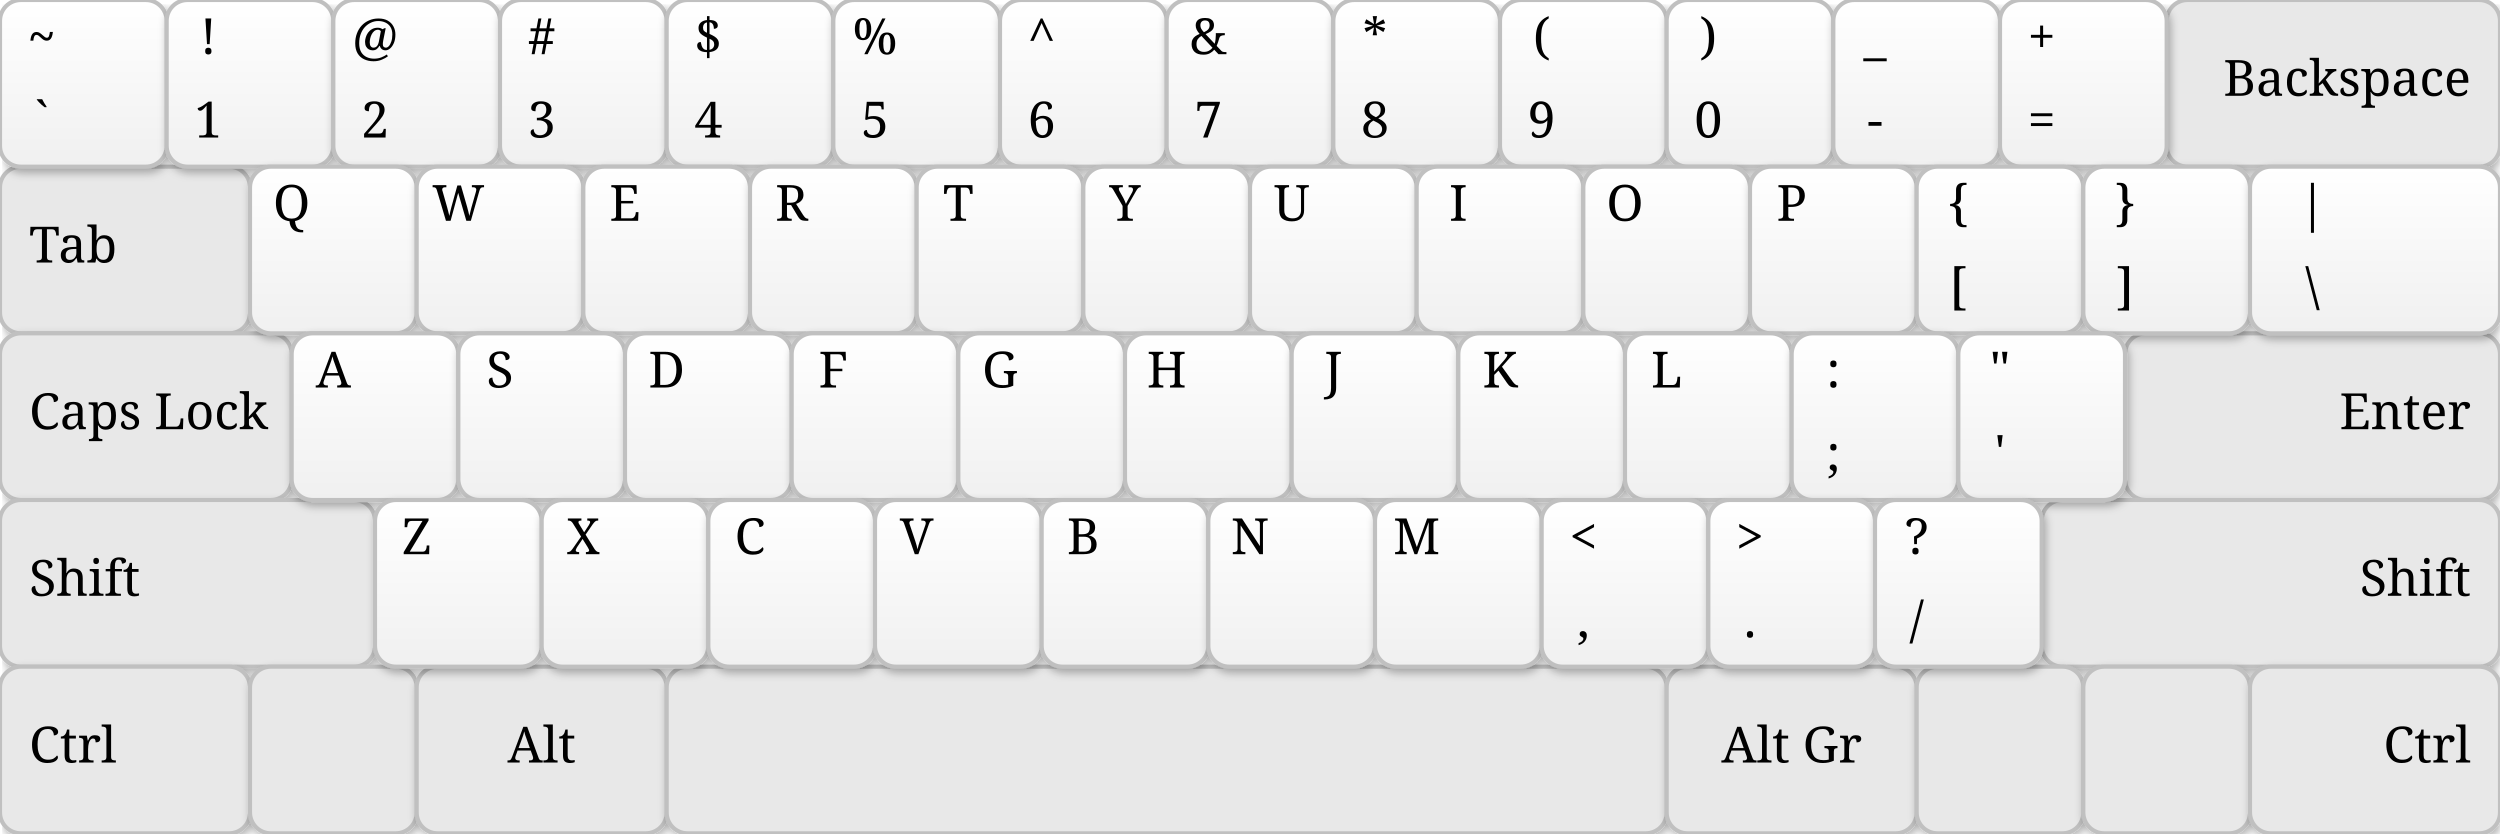
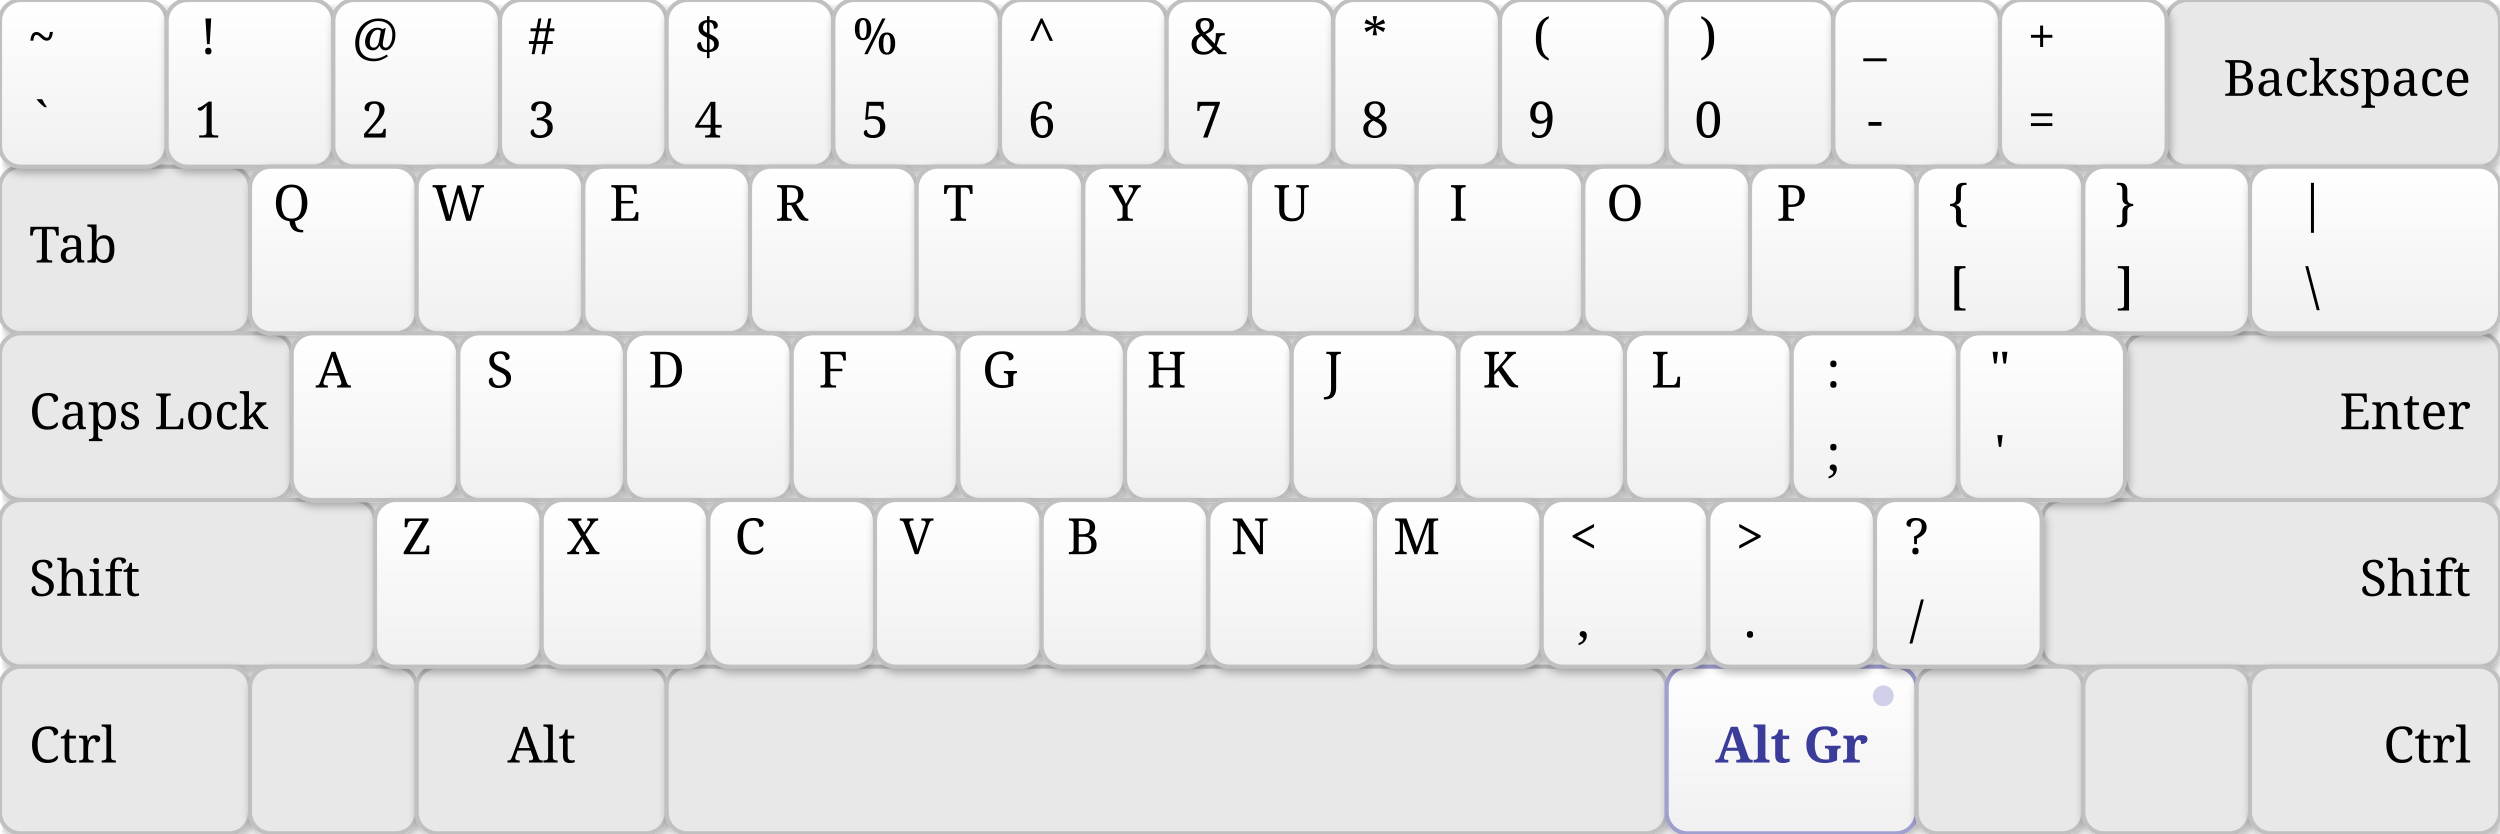
<svg xmlns="http://www.w3.org/2000/svg" id="qwerty-layout" class="interactive-mode" version="1.1" viewBox="0 0 600 200" width="900px" height="300px">
  <defs>
    <filter id="key-shadow" x="-0.5" y="-0.5" width="2" height="2">
      <feDropShadow dx="0.5" dy="1" stdDeviation="1" flood-opacity="0.3" />
    </filter>
    <linearGradient id="key-gradient" x1="0%" y1="0%" x2="0%" y2="100%">
      <stop offset="0%" stop-color="#ffffff" />
      <stop offset="100%" stop-color="#f0f0f0" />
    </linearGradient>
    <linearGradient id="alt-gr-gradient" x1="0%" y1="0%" x2="0%" y2="100%">
      <stop offset="0%" stop-color="#e8f4ff" />
      <stop offset="100%" stop-color="#d0e8ff" />
    </linearGradient>
    <linearGradient id="active-key-gradient" x1="0%" y1="0%" x2="0%" y2="100%">
      <stop offset="0%" stop-color="#fffff0" />
      <stop offset="100%" stop-color="#ffffc0" />
    </linearGradient>
    <linearGradient id="hover-key-gradient" x1="0%" y1="0%" x2="0%" y2="100%">
      <stop offset="0%" stop-color="#f0fff0" />
      <stop offset="100%" stop-color="#d0ffd0" />
    </linearGradient>
  </defs>
  <style>
    svg#qwerty-layout {
      display: block;
      width: 100%;
      height: auto;
    }

    svg.interactive-mode#qwerty-layout rect {
      filter: url(#key-shadow);
      stroke: #c0c0c0;
    }

    svg.interactive-mode#qwerty-layout g#other-keys&gt;rect {
      fill: #e8e8e8;
    }

    svg.interactive-mode#qwerty-layout g#editable-keys&gt;rect {
      cursor: pointer;
      transition: fill 300ms;
      fill: url(#key-gradient);
    }

    svg.interactive-mode#qwerty-layout g#editable-keys&gt;rect:hover {
      fill: url(#hover-key-gradient);
      stroke: #a0d0a0;
    }

    svg.interactive-mode#qwerty-layout g#editable-keys&gt;rect.active {
      fill: url(#active-key-gradient);
      stroke: #d0d080;
    }

    svg.interactive-mode#qwerty-layout text {
      pointer-events: none;
    }

    svg#qwerty-layout .joiner {
      fill: #002fa7;
    }

-     svg.interactive-mode#qwerty-layout #alt-gr-key {
+     /* The AltGr key toggles AltGr mode. Selectors include #other-keys so they
+        outrank the grey fill above that marks the other, inert modifier keys. */
+     svg.interactive-mode#qwerty-layout g#other-keys&gt;rect#alt-gr-key {
      cursor: pointer;
+       transition: fill 300ms;
      fill: url(#key-gradient);
-     }
- 
-     svg.alt-gr-mode#qwerty-layout #alt-gr-key,
-     svg.interactive-mode#qwerty-layout #alt-gr-key:hover {
+       stroke: #a0a0d0;
+     }
+ 
+     svg.interactive-mode#qwerty-layout g#other-keys&gt;rect#alt-gr-key:hover {
      fill: url(#alt-gr-gradient);
-       stroke: #a0a0d0;
+       stroke: #7c7cc0;
+     }
+ 
+     svg.alt-gr-mode#qwerty-layout g#other-keys&gt;rect#alt-gr-key {
+       fill: url(#alt-gr-gradient);
+       stroke: #6060b0;
+       stroke-width: 1.5;
+     }
+ 
+     svg.interactive-mode#qwerty-layout #alt-gr-label {
+       fill: #3b3b9a;
+       font-weight: 600;
+     }
+ 
+     /* Indicator light that is lit while AltGr mode is on */
+     svg#qwerty-layout #alt-gr-led {
+       pointer-events: none;
+       fill: #d0d0e8;
+       stroke: none;
+     }
+ 
+     svg.alt-gr-mode#qwerty-layout #alt-gr-led {
+       fill: #4f46e5;
    }
  </style>
  <g stroke="#000000">
    <g id="other-keys" fill="#cfd8dc">
      <rect width="80" height="40" x="520" y="0" rx="5" />
      <rect width="60" height="40" x="0" y="40" rx="5" />
      <rect width="70" height="40" x="0" y="80" rx="5" />
      <rect width="90" height="40" x="510" y="80" rx="5" />
      <rect width="90" height="40" x="0" y="120" rx="5" />
      <rect width="110" height="40" x="490" y="120" rx="5" />
      <rect width="60" height="40" x="0" y="160" rx="5" />
      <rect width="40" height="40" x="60" y="160" rx="5" />
      <rect width="60" height="40" x="100" y="160" rx="5" />
      <rect width="240" height="40" x="160" y="160" rx="5" />
-       <rect width="60" height="40" x="400" y="160" id="alt-gr-key" rx="5" />
+       <rect width="60" height="40" x="400" y="160" id="alt-gr-key" rx="5">
+         </rect>
      <rect width="40" height="40" x="460" y="160" rx="5" />
      <rect width="40" height="40" x="500" y="160" rx="5" />
      <rect width="60" height="40" x="540" y="160" rx="5" />
    </g>
    <g id="editable-keys" fill="#eceff1">
      <rect width="40" height="40" x="0" y="0" data-keys="Grave Tilde" rx="5" />
      <rect width="40" height="40" x="40" y="0" data-keys="1 Exclaim" rx="5" />
      <rect width="40" height="40" x="80" y="0" data-keys="2 At" rx="5" />
      <rect width="40" height="40" x="120" y="0" data-keys="3 Hash" rx="5" />
      <rect width="40" height="40" x="160" y="0" data-keys="4 Dollar" rx="5" />
      <rect width="40" height="40" x="200" y="0" data-keys="5 Percent" rx="5" />
      <rect width="40" height="40" x="240" y="0" data-keys="6 Circum" rx="5" />
      <rect width="40" height="40" x="280" y="0" data-keys="7 Ampersand" rx="5" />
      <rect width="40" height="40" x="320" y="0" data-keys="8 Asterisk" rx="5" />
      <rect width="40" height="40" x="360" y="0" data-keys="9 ParenLeft" rx="5" />
      <rect width="40" height="40" x="400" y="0" data-keys="0 ParenRight" rx="5" />
      <rect width="40" height="40" x="440" y="0" data-keys="Minus UnderScore" rx="5" />
      <rect width="40" height="40" x="480" y="0" data-keys="Equals Plus" rx="5" />
      <rect width="40" height="40" x="60" y="40" data-keys="q Q" rx="5" />
      <rect width="40" height="40" x="100" y="40" data-keys="w W" rx="5" />
      <rect width="40" height="40" x="140" y="40" data-keys="e E" rx="5" />
      <rect width="40" height="40" x="180" y="40" data-keys="r R" rx="5" />
      <rect width="40" height="40" x="220" y="40" data-keys="t T" rx="5" />
      <rect width="40" height="40" x="260" y="40" data-keys="y Y" rx="5" />
      <rect width="40" height="40" x="300" y="40" data-keys="u U" rx="5" />
      <rect width="40" height="40" x="340" y="40" data-keys="i I" rx="5" />
      <rect width="40" height="40" x="380" y="40" data-keys="o O" rx="5" />
      <rect width="40" height="40" x="420" y="40" data-keys="p P" rx="5" />
      <rect width="40" height="40" x="460" y="40" data-keys="BracketLeft BraceLeft" rx="5" />
      <rect width="40" height="40" x="500" y="40" data-keys="BracketRight BraceRight" rx="5" />
      <rect width="60" height="40" x="540" y="40" data-keys="BackSlash Bar" rx="5" />
      <rect width="40" height="40" x="70" y="80" data-keys="a A" rx="5" />
      <rect width="40" height="40" x="110" y="80" data-keys="s S" rx="5" />
      <rect width="40" height="40" x="150" y="80" data-keys="d D" rx="5" />
      <rect width="40" height="40" x="190" y="80" data-keys="f F" rx="5" />
      <rect width="40" height="40" x="230" y="80" data-keys="g G" rx="5" />
      <rect width="40" height="40" x="270" y="80" data-keys="h H" rx="5" />
      <rect width="40" height="40" x="310" y="80" data-keys="j J" rx="5" />
      <rect width="40" height="40" x="350" y="80" data-keys="k K" rx="5" />
      <rect width="40" height="40" x="390" y="80" data-keys="l L" rx="5" />
      <rect width="40" height="40" x="430" y="80" data-keys="Semicolon Colon" rx="5" />
      <rect width="40" height="40" x="470" y="80" data-keys="Apostrophe Quote" rx="5" />
      <rect width="40" height="40" x="90" y="120" data-keys="z Z" rx="5" />
      <rect width="40" height="40" x="130" y="120" data-keys="x X" rx="5" />
      <rect width="40" height="40" x="170" y="120" data-keys="c C" rx="5" />
      <rect width="40" height="40" x="210" y="120" data-keys="v V" rx="5" />
      <rect width="40" height="40" x="250" y="120" data-keys="b B" rx="5" />
      <rect width="40" height="40" x="290" y="120" data-keys="n N" rx="5" />
      <rect width="40" height="40" x="330" y="120" data-keys="m M" rx="5" />
      <rect width="40" height="40" x="370" y="120" data-keys="Comma Less" rx="5" />
      <rect width="40" height="40" x="410" y="120" data-keys="Period Greater" rx="5" />
      <rect width="40" height="40" x="450" y="120" data-keys="Slash Question" rx="5" />
    </g>
  </g>
  <g text-anchor="middle" font-size="12" font-family="Kalpurush, serif">
    <g>
      <text dy="0.25em" x="10" y="30">`</text>
      <text dy="0.25em" x="10" y="10">~</text>
      <text dy="0.25em" x="50" y="30">1</text>
      <text dy="0.25em" x="50" y="10">!</text>
      <text dy="0.25em" x="90" y="30">2</text>
      <text dy="0.25em" x="90" y="10">@</text>
      <text dy="0.25em" x="130" y="30">3</text>
      <text dy="0.25em" x="130" y="10">#</text>
      <text dy="0.25em" x="170" y="30">4</text>
      <text dy="0.25em" x="170" y="10">$</text>
      <text dy="0.25em" x="210" y="30">5</text>
      <text dy="0.25em" x="210" y="10">%</text>
      <text dy="0.25em" x="250" y="30">6</text>
      <text dy="0.25em" x="250" y="10">^</text>
      <text dy="0.25em" x="290" y="30">7</text>
      <text dy="0.25em" x="290" y="10">&amp;</text>
      <text dy="0.25em" x="330" y="30">8</text>
      <text dy="0.25em" x="330" y="10">*</text>
      <text dy="0.25em" x="370" y="30">9</text>
      <text dy="0.25em" x="370" y="10">(</text>
      <text dy="0.25em" x="410" y="30">0</text>
      <text dy="0.25em" x="410" y="10">)</text>
      <text dy="0.25em" x="450" y="30">-</text>
      <text dy="0.25em" x="450" y="10">_</text>
      <text dy="0.25em" x="490" y="30">=</text>
      <text dy="0.25em" x="490" y="10">+</text>
      <text dy="0.25em" x="70" y="50">Q</text>
      <text dy="0.25em" x="110" y="50">W</text>
      <text dy="0.25em" x="150" y="50">E</text>
      <text dy="0.25em" x="190" y="50">R</text>
      <text dy="0.25em" x="230" y="50">T</text>
      <text dy="0.25em" x="270" y="50">Y</text>
      <text dy="0.25em" x="310" y="50">U</text>
      <text dy="0.25em" x="350" y="50">I</text>
      <text dy="0.25em" x="390" y="50">O</text>
      <text dy="0.25em" x="430" y="50">P</text>
      <text dy="0.25em" x="470" y="70">[</text>
      <text dy="0.25em" x="470" y="50">{</text>
      <text dy="0.25em" x="510" y="70">]</text>
      <text dy="0.25em" x="510" y="50">}</text>
      <text dy="0.25em" x="555" y="70">\</text>
      <text dy="0.25em" x="555" y="50">|</text>
      <text dy="0.25em" x="80" y="90">A</text>
      <text dy="0.25em" x="120" y="90">S</text>
      <text dy="0.25em" x="160" y="90">D</text>
      <text dy="0.25em" x="200" y="90">F</text>
      <text dy="0.25em" x="240" y="90">G</text>
      <text dy="0.25em" x="280" y="90">H</text>
      <text dy="0.25em" x="320" y="90">J</text>
      <text dy="0.25em" x="360" y="90">K</text>
      <text dy="0.25em" x="400" y="90">L</text>
      <text dy="0.25em" x="440" y="110">;</text>
      <text dy="0.25em" x="440" y="90">:</text>
      <text dy="0.25em" x="480" y="110">'</text>
      <text dy="0.25em" x="480" y="90">"</text>
      <text dy="0.25em" x="100" y="130">Z</text>
      <text dy="0.25em" x="140" y="130">X</text>
      <text dy="0.25em" x="180" y="130">C</text>
      <text dy="0.25em" x="220" y="130">V</text>
      <text dy="0.25em" x="260" y="130">B</text>
      <text dy="0.25em" x="300" y="130">N</text>
      <text dy="0.25em" x="340" y="130">M</text>
      <text dy="0.25em" x="380" y="150">,</text>
      <text dy="0.25em" x="380" y="130">&lt;</text>
      <text dy="0.25em" x="420" y="150">.</text>
      <text dy="0.25em" x="420" y="130">&gt;</text>
      <text dy="0.25em" x="460" y="150">/</text>
      <text dy="0.25em" x="460" y="130">?</text>
      <text dy="0.25em" x="130" y="180">Alt</text>
-       <text dy="0.25em" x="430" y="180">Alt Gr</text>
+       <text dy="0.25em" x="430" y="180" id="alt-gr-label">Alt Gr</text>
    </g>
    <g text-anchor="start">
      <text dy="0.25em" x="7" y="60">Tab</text>
      <text dy="0.25em" x="7" y="100">Caps Lock</text>
      <text dy="0.25em" x="7" y="140">Shift</text>
      <text dy="0.25em" x="7" y="180">Ctrl</text>
    </g>
    <g text-anchor="end">
      <text dy="0.25em" x="593" y="20">Backspace</text>
      <text dy="0.25em" x="593" y="100">Enter</text>
      <text dy="0.25em" x="593" y="140">Shift</text>
      <text dy="0.25em" x="593" y="180">Ctrl</text>
    </g>
    <g id="key-labels" fill="#b22222">
      <text dy="0.25em" x="30" y="30" data-key="Grave" />
      <text dy="0.25em" x="30" y="10" data-key="Tilde" />
      <text dy="0.25em" x="70" y="30" data-key="1" />
      <text dy="0.25em" x="70" y="10" data-key="Exclaim" />
      <text dy="0.25em" x="110" y="30" data-key="2" />
      <text dy="0.25em" x="110" y="10" data-key="At" />
      <text dy="0.25em" x="150" y="30" data-key="3" />
      <text dy="0.25em" x="150" y="10" data-key="Hash" />
      <text dy="0.25em" x="190" y="30" data-key="4" />
      <text dy="0.25em" x="190" y="10" data-key="Dollar" />
      <text dy="0.25em" x="230" y="30" data-key="5" />
      <text dy="0.25em" x="230" y="10" data-key="Percent" />
      <text dy="0.25em" x="270" y="30" data-key="6" />
      <text dy="0.25em" x="270" y="10" data-key="Circum" />
      <text dy="0.25em" x="310" y="30" data-key="7" />
      <text dy="0.25em" x="310" y="10" data-key="Ampersand" />
      <text dy="0.25em" x="350" y="30" data-key="8" />
      <text dy="0.25em" x="350" y="10" data-key="Asterisk" />
      <text dy="0.25em" x="390" y="30" data-key="9" />
      <text dy="0.25em" x="390" y="10" data-key="ParenLeft" />
      <text dy="0.25em" x="430" y="30" data-key="0" />
      <text dy="0.25em" x="430" y="10" data-key="ParenRight" />
      <text dy="0.25em" x="470" y="30" data-key="Minus" />
      <text dy="0.25em" x="470" y="10" data-key="UnderScore" />
      <text dy="0.25em" x="510" y="30" data-key="Equals" />
      <text dy="0.25em" x="510" y="10" data-key="Plus" />
      <text dy="0.25em" x="90" y="70" data-key="q" />
      <text dy="0.25em" x="90" y="50" data-key="Q" />
      <text dy="0.25em" x="130" y="70" data-key="w" />
      <text dy="0.25em" x="130" y="50" data-key="W" />
      <text dy="0.25em" x="170" y="70" data-key="e" />
      <text dy="0.25em" x="170" y="50" data-key="E" />
      <text dy="0.25em" x="210" y="70" data-key="r" />
      <text dy="0.25em" x="210" y="50" data-key="R" />
      <text dy="0.25em" x="250" y="70" data-key="t" />
      <text dy="0.25em" x="250" y="50" data-key="T" />
      <text dy="0.25em" x="290" y="70" data-key="y" />
      <text dy="0.25em" x="290" y="50" data-key="Y" />
      <text dy="0.25em" x="330" y="70" data-key="u" />
      <text dy="0.25em" x="330" y="50" data-key="U" />
      <text dy="0.25em" x="370" y="70" data-key="i" />
      <text dy="0.25em" x="370" y="50" data-key="I" />
      <text dy="0.25em" x="410" y="70" data-key="o" />
      <text dy="0.25em" x="410" y="50" data-key="O" />
      <text dy="0.25em" x="450" y="70" data-key="p" />
      <text dy="0.25em" x="450" y="50" data-key="P" />
      <text dy="0.25em" x="490" y="70" data-key="BracketLeft" />
      <text dy="0.25em" x="490" y="50" data-key="BraceLeft" />
      <text dy="0.25em" x="530" y="70" data-key="BracketRight" />
      <text dy="0.25em" x="530" y="50" data-key="BraceRight" />
      <text dy="0.25em" x="585" y="70" data-key="BackSlash" />
      <text dy="0.25em" x="585" y="50" data-key="Bar" />
      <text dy="0.25em" x="100" y="110" data-key="a" />
      <text dy="0.25em" x="100" y="90" data-key="A" />
      <text dy="0.25em" x="140" y="110" data-key="s" />
      <text dy="0.25em" x="140" y="90" data-key="S" />
      <text dy="0.25em" x="180" y="110" data-key="d" />
      <text dy="0.25em" x="180" y="90" data-key="D" />
      <text dy="0.25em" x="220" y="110" data-key="f" />
      <text dy="0.25em" x="220" y="90" data-key="F" />
      <text dy="0.25em" x="260" y="110" data-key="g" />
      <text dy="0.25em" x="260" y="90" data-key="G" />
      <text dy="0.25em" x="300" y="110" data-key="h" />
      <text dy="0.25em" x="300" y="90" data-key="H" />
      <text dy="0.25em" x="340" y="110" data-key="j" />
      <text dy="0.25em" x="340" y="90" data-key="J" />
      <text dy="0.25em" x="380" y="110" data-key="k" />
      <text dy="0.25em" x="380" y="90" data-key="K" />
      <text dy="0.25em" x="420" y="110" data-key="l" />
      <text dy="0.25em" x="420" y="90" data-key="L" />
      <text dy="0.25em" x="460" y="110" data-key="Semicolon" />
      <text dy="0.25em" x="460" y="90" data-key="Colon" />
      <text dy="0.25em" x="500" y="110" data-key="Apostrophe" />
      <text dy="0.25em" x="500" y="90" data-key="Quote" />
      <text dy="0.25em" x="120" y="150" data-key="z" />
      <text dy="0.25em" x="120" y="130" data-key="Z" />
      <text dy="0.25em" x="160" y="150" data-key="x" />
      <text dy="0.25em" x="160" y="130" data-key="X" />
      <text dy="0.25em" x="200" y="150" data-key="c" />
      <text dy="0.25em" x="200" y="130" data-key="C" />
      <text dy="0.25em" x="240" y="150" data-key="v" />
      <text dy="0.25em" x="240" y="130" data-key="V" />
      <text dy="0.25em" x="280" y="150" data-key="b" />
      <text dy="0.25em" x="280" y="130" data-key="B" />
      <text dy="0.25em" x="320" y="150" data-key="n" />
      <text dy="0.25em" x="320" y="130" data-key="N" />
      <text dy="0.25em" x="360" y="150" data-key="m" />
      <text dy="0.25em" x="360" y="130" data-key="M" />
      <text dy="0.25em" x="400" y="150" data-key="Comma" />
      <text dy="0.25em" x="400" y="130" data-key="Less" />
      <text dy="0.25em" x="440" y="150" data-key="Period" />
      <text dy="0.25em" x="440" y="130" data-key="Greater" />
      <text dy="0.25em" x="480" y="150" data-key="Slash" />
      <text dy="0.25em" x="480" y="130" data-key="Question" />
    </g>
  </g>
+   <circle id="alt-gr-led" cx="452" cy="167" r="2.5" />
</svg>
